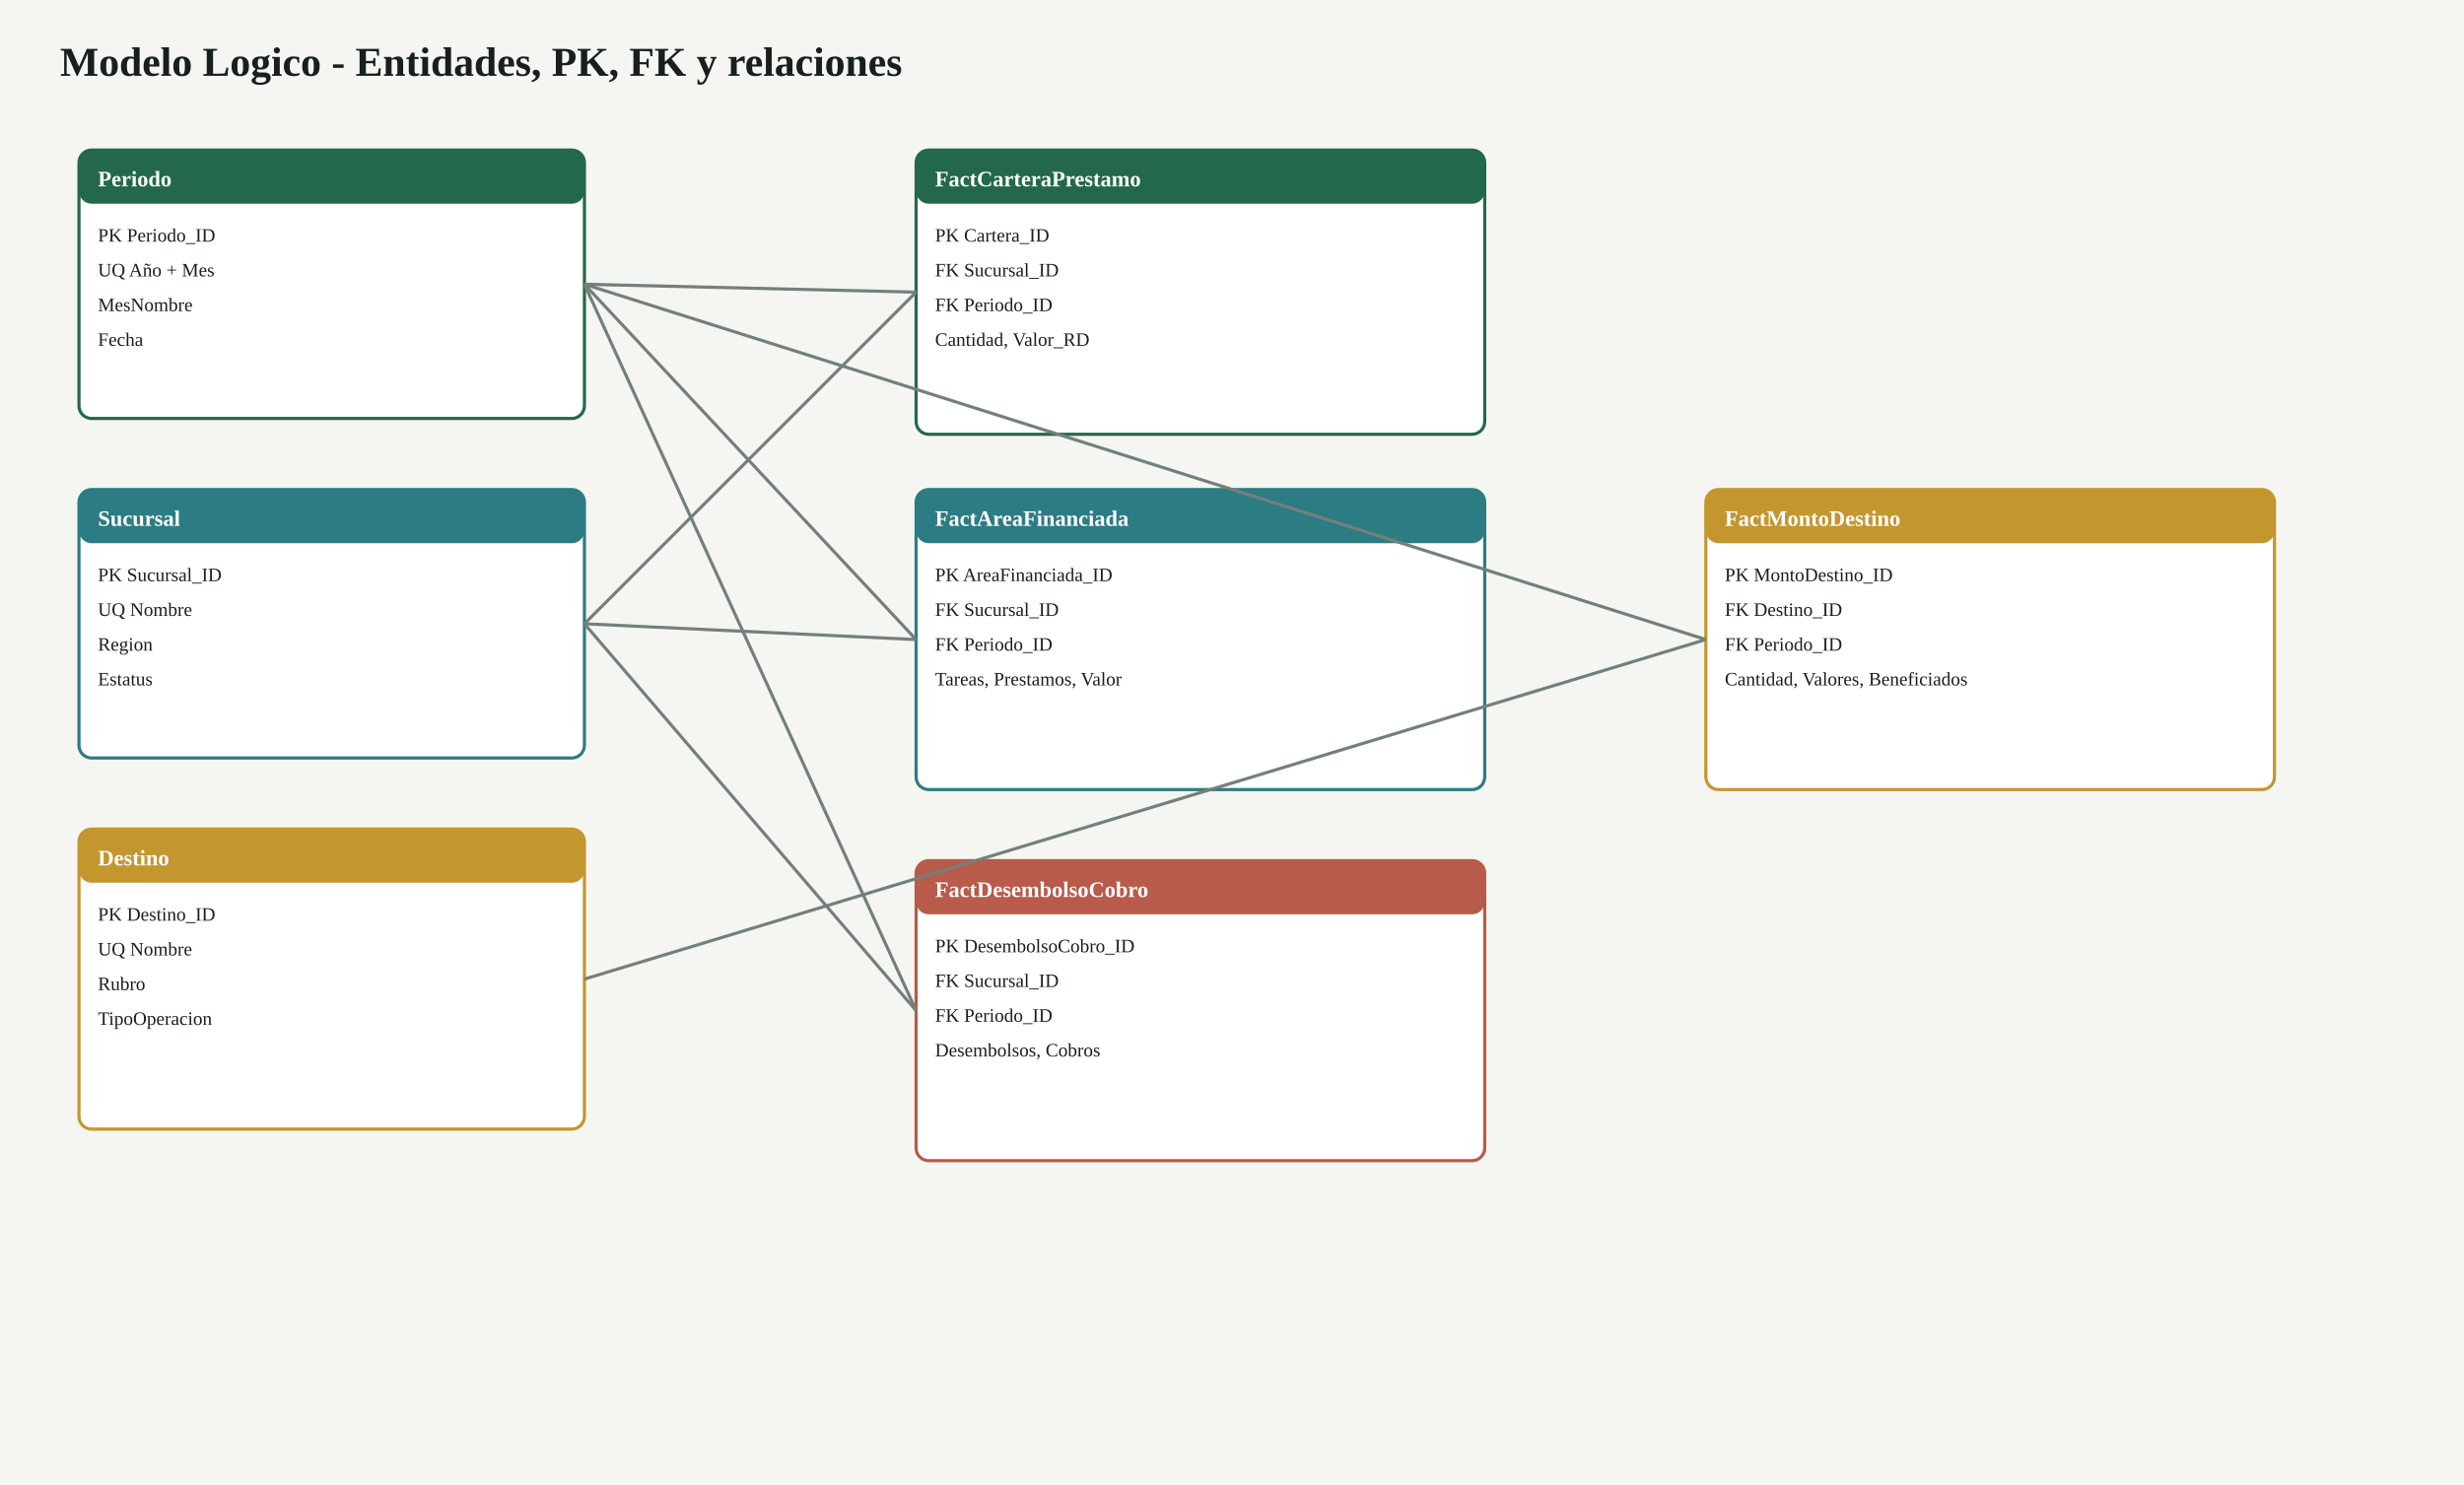
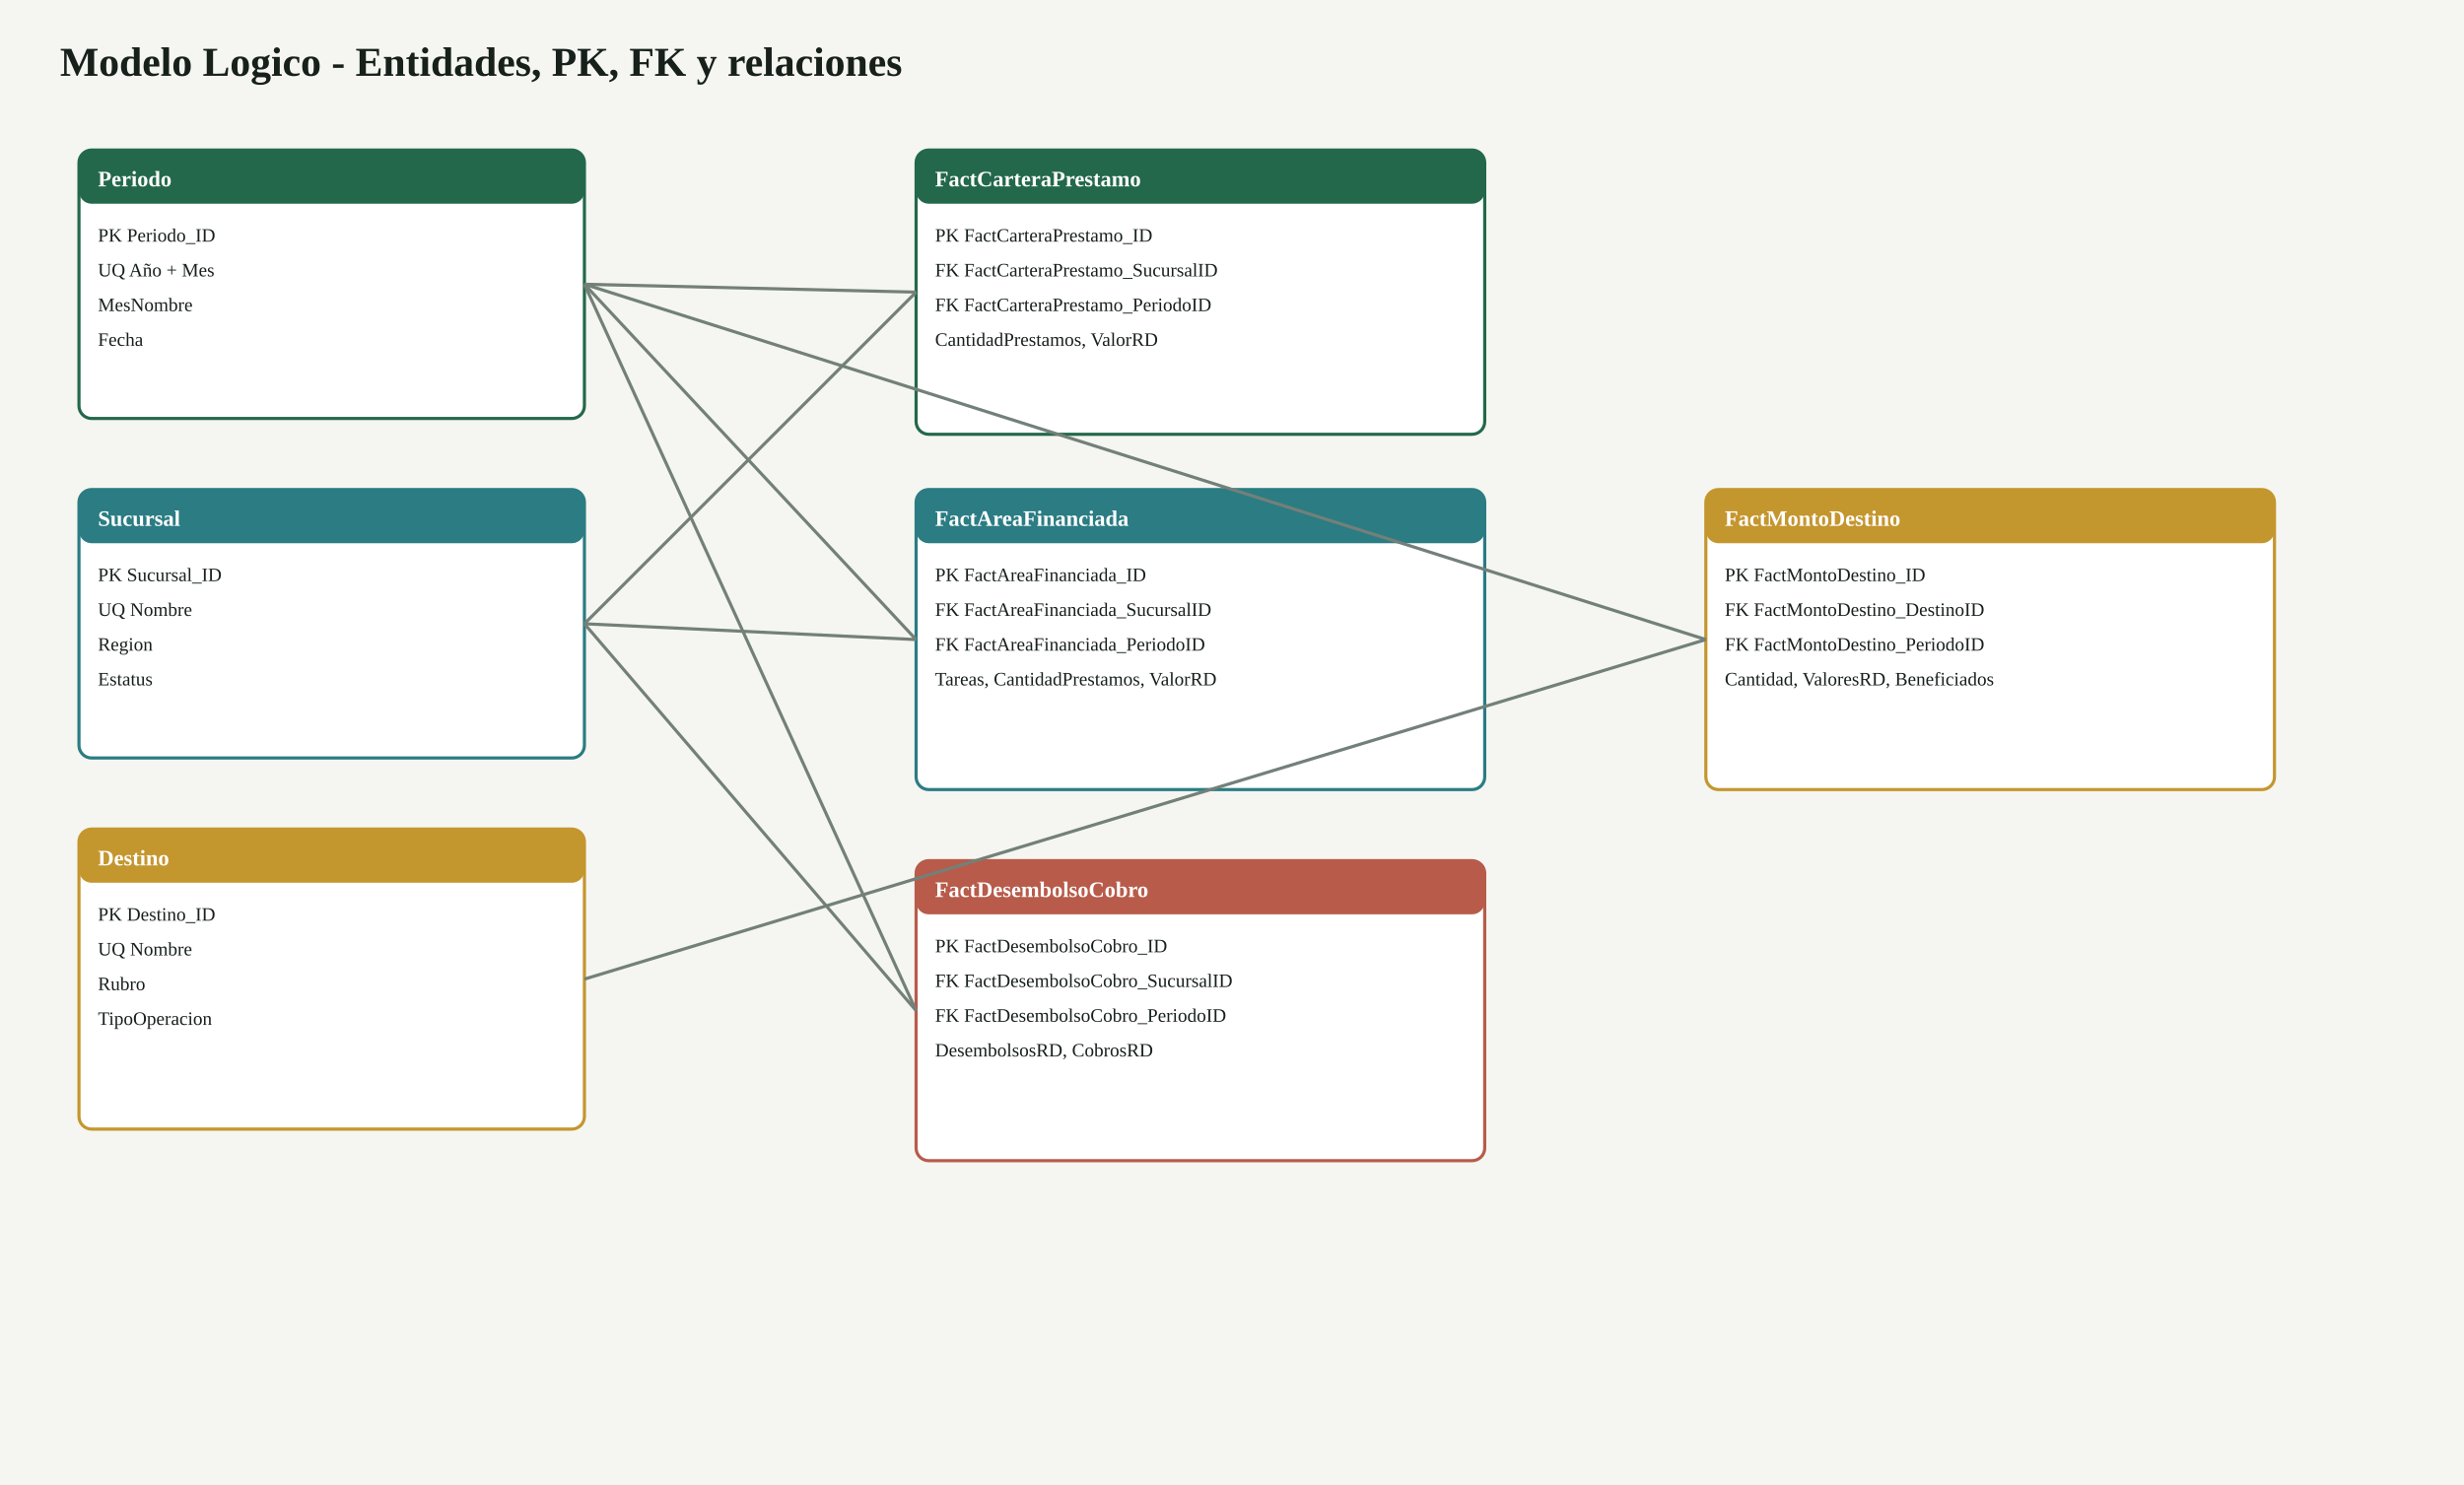
<svg xmlns="http://www.w3.org/2000/svg" width="1560" height="940" viewBox="0 0 1560 940">
  <rect width="1560" height="940" fill="#f5f6f1" />
  <text x="38" y="48" font-size="26" font-weight="700" fill="#17201b">Modelo Logico - Entidades, PK, FK y relaciones</text>
  <rect x="50" y="95" width="320" height="170" rx="8" fill="#ffffff" stroke="#23684a" stroke-width="2" />
  <rect x="50" y="95" width="320" height="34" rx="8" fill="#23684a" />
  <text x="62" y="118" font-size="14" font-weight="700" fill="#ffffff">Periodo</text>
  <text x="62" y="153" font-size="12" font-weight="400" fill="#17201b">PK Periodo_ID</text>
  <text x="62" y="175" font-size="12" font-weight="400" fill="#17201b">UQ Año + Mes</text>
  <text x="62" y="197" font-size="12" font-weight="400" fill="#17201b">MesNombre</text>
  <text x="62" y="219" font-size="12" font-weight="400" fill="#17201b">Fecha</text>
  <rect x="50" y="310" width="320" height="170" rx="8" fill="#ffffff" stroke="#2b7c83" stroke-width="2" />
  <rect x="50" y="310" width="320" height="34" rx="8" fill="#2b7c83" />
  <text x="62" y="333" font-size="14" font-weight="700" fill="#ffffff">Sucursal</text>
  <text x="62" y="368" font-size="12" font-weight="400" fill="#17201b">PK Sucursal_ID</text>
  <text x="62" y="390" font-size="12" font-weight="400" fill="#17201b">UQ Nombre</text>
  <text x="62" y="412" font-size="12" font-weight="400" fill="#17201b">Region</text>
  <text x="62" y="434" font-size="12" font-weight="400" fill="#17201b">Estatus</text>
  <rect x="50" y="525" width="320" height="190" rx="8" fill="#ffffff" stroke="#c4962e" stroke-width="2" />
  <rect x="50" y="525" width="320" height="34" rx="8" fill="#c4962e" />
  <text x="62" y="548" font-size="14" font-weight="700" fill="#ffffff">Destino</text>
  <text x="62" y="583" font-size="12" font-weight="400" fill="#17201b">PK Destino_ID</text>
  <text x="62" y="605" font-size="12" font-weight="400" fill="#17201b">UQ Nombre</text>
  <text x="62" y="627" font-size="12" font-weight="400" fill="#17201b">Rubro</text>
  <text x="62" y="649" font-size="12" font-weight="400" fill="#17201b">TipoOperacion</text>
  <rect x="580" y="95" width="360" height="180" rx="8" fill="#ffffff" stroke="#23684a" stroke-width="2" />
  <rect x="580" y="95" width="360" height="34" rx="8" fill="#23684a" />
  <text x="592" y="118" font-size="14" font-weight="700" fill="#ffffff">FactCarteraPrestamo</text>
-   <text x="592" y="153" font-size="12" font-weight="400" fill="#17201b">PK Cartera_ID</text>
-   <text x="592" y="175" font-size="12" font-weight="400" fill="#17201b">FK Sucursal_ID</text>
-   <text x="592" y="197" font-size="12" font-weight="400" fill="#17201b">FK Periodo_ID</text>
-   <text x="592" y="219" font-size="12" font-weight="400" fill="#17201b">Cantidad, Valor_RD</text>
+   <text x="592" y="153" font-size="12" font-weight="400" fill="#17201b">PK FactCarteraPrestamo_ID</text>
+   <text x="592" y="175" font-size="12" font-weight="400" fill="#17201b">FK FactCarteraPrestamo_SucursalID</text>
+   <text x="592" y="197" font-size="12" font-weight="400" fill="#17201b">FK FactCarteraPrestamo_PeriodoID</text>
+   <text x="592" y="219" font-size="12" font-weight="400" fill="#17201b">CantidadPrestamos, ValorRD</text>
  <rect x="580" y="310" width="360" height="190" rx="8" fill="#ffffff" stroke="#2b7c83" stroke-width="2" />
  <rect x="580" y="310" width="360" height="34" rx="8" fill="#2b7c83" />
  <text x="592" y="333" font-size="14" font-weight="700" fill="#ffffff">FactAreaFinanciada</text>
-   <text x="592" y="368" font-size="12" font-weight="400" fill="#17201b">PK AreaFinanciada_ID</text>
-   <text x="592" y="390" font-size="12" font-weight="400" fill="#17201b">FK Sucursal_ID</text>
-   <text x="592" y="412" font-size="12" font-weight="400" fill="#17201b">FK Periodo_ID</text>
-   <text x="592" y="434" font-size="12" font-weight="400" fill="#17201b">Tareas, Prestamos, Valor</text>
+   <text x="592" y="368" font-size="12" font-weight="400" fill="#17201b">PK FactAreaFinanciada_ID</text>
+   <text x="592" y="390" font-size="12" font-weight="400" fill="#17201b">FK FactAreaFinanciada_SucursalID</text>
+   <text x="592" y="412" font-size="12" font-weight="400" fill="#17201b">FK FactAreaFinanciada_PeriodoID</text>
+   <text x="592" y="434" font-size="12" font-weight="400" fill="#17201b">Tareas, CantidadPrestamos, ValorRD</text>
  <rect x="580" y="545" width="360" height="190" rx="8" fill="#ffffff" stroke="#b85b4a" stroke-width="2" />
  <rect x="580" y="545" width="360" height="34" rx="8" fill="#b85b4a" />
  <text x="592" y="568" font-size="14" font-weight="700" fill="#ffffff">FactDesembolsoCobro</text>
-   <text x="592" y="603" font-size="12" font-weight="400" fill="#17201b">PK DesembolsoCobro_ID</text>
-   <text x="592" y="625" font-size="12" font-weight="400" fill="#17201b">FK Sucursal_ID</text>
-   <text x="592" y="647" font-size="12" font-weight="400" fill="#17201b">FK Periodo_ID</text>
-   <text x="592" y="669" font-size="12" font-weight="400" fill="#17201b">Desembolsos, Cobros</text>
+   <text x="592" y="603" font-size="12" font-weight="400" fill="#17201b">PK FactDesembolsoCobro_ID</text>
+   <text x="592" y="625" font-size="12" font-weight="400" fill="#17201b">FK FactDesembolsoCobro_SucursalID</text>
+   <text x="592" y="647" font-size="12" font-weight="400" fill="#17201b">FK FactDesembolsoCobro_PeriodoID</text>
+   <text x="592" y="669" font-size="12" font-weight="400" fill="#17201b">DesembolsosRD, CobrosRD</text>
  <rect x="1080" y="310" width="360" height="190" rx="8" fill="#ffffff" stroke="#c4962e" stroke-width="2" />
  <rect x="1080" y="310" width="360" height="34" rx="8" fill="#c4962e" />
  <text x="1092" y="333" font-size="14" font-weight="700" fill="#ffffff">FactMontoDestino</text>
-   <text x="1092" y="368" font-size="12" font-weight="400" fill="#17201b">PK MontoDestino_ID</text>
-   <text x="1092" y="390" font-size="12" font-weight="400" fill="#17201b">FK Destino_ID</text>
-   <text x="1092" y="412" font-size="12" font-weight="400" fill="#17201b">FK Periodo_ID</text>
-   <text x="1092" y="434" font-size="12" font-weight="400" fill="#17201b">Cantidad, Valores, Beneficiados</text>
+   <text x="1092" y="368" font-size="12" font-weight="400" fill="#17201b">PK FactMontoDestino_ID</text>
+   <text x="1092" y="390" font-size="12" font-weight="400" fill="#17201b">FK FactMontoDestino_DestinoID</text>
+   <text x="1092" y="412" font-size="12" font-weight="400" fill="#17201b">FK FactMontoDestino_PeriodoID</text>
+   <text x="1092" y="434" font-size="12" font-weight="400" fill="#17201b">Cantidad, ValoresRD, Beneficiados</text>
  <g stroke="#738079" stroke-width="2" fill="none">
    <line x1="370" y1="180" x2="580" y2="185" />
    <line x1="370" y1="180" x2="580" y2="405" />
    <line x1="370" y1="180" x2="580" y2="640" />
    <line x1="370" y1="180" x2="1080" y2="405" />
    <line x1="370" y1="395" x2="580" y2="185" />
    <line x1="370" y1="395" x2="580" y2="405" />
    <line x1="370" y1="395" x2="580" y2="640" />
    <line x1="370" y1="620" x2="1080" y2="405" />
  </g>
</svg>
